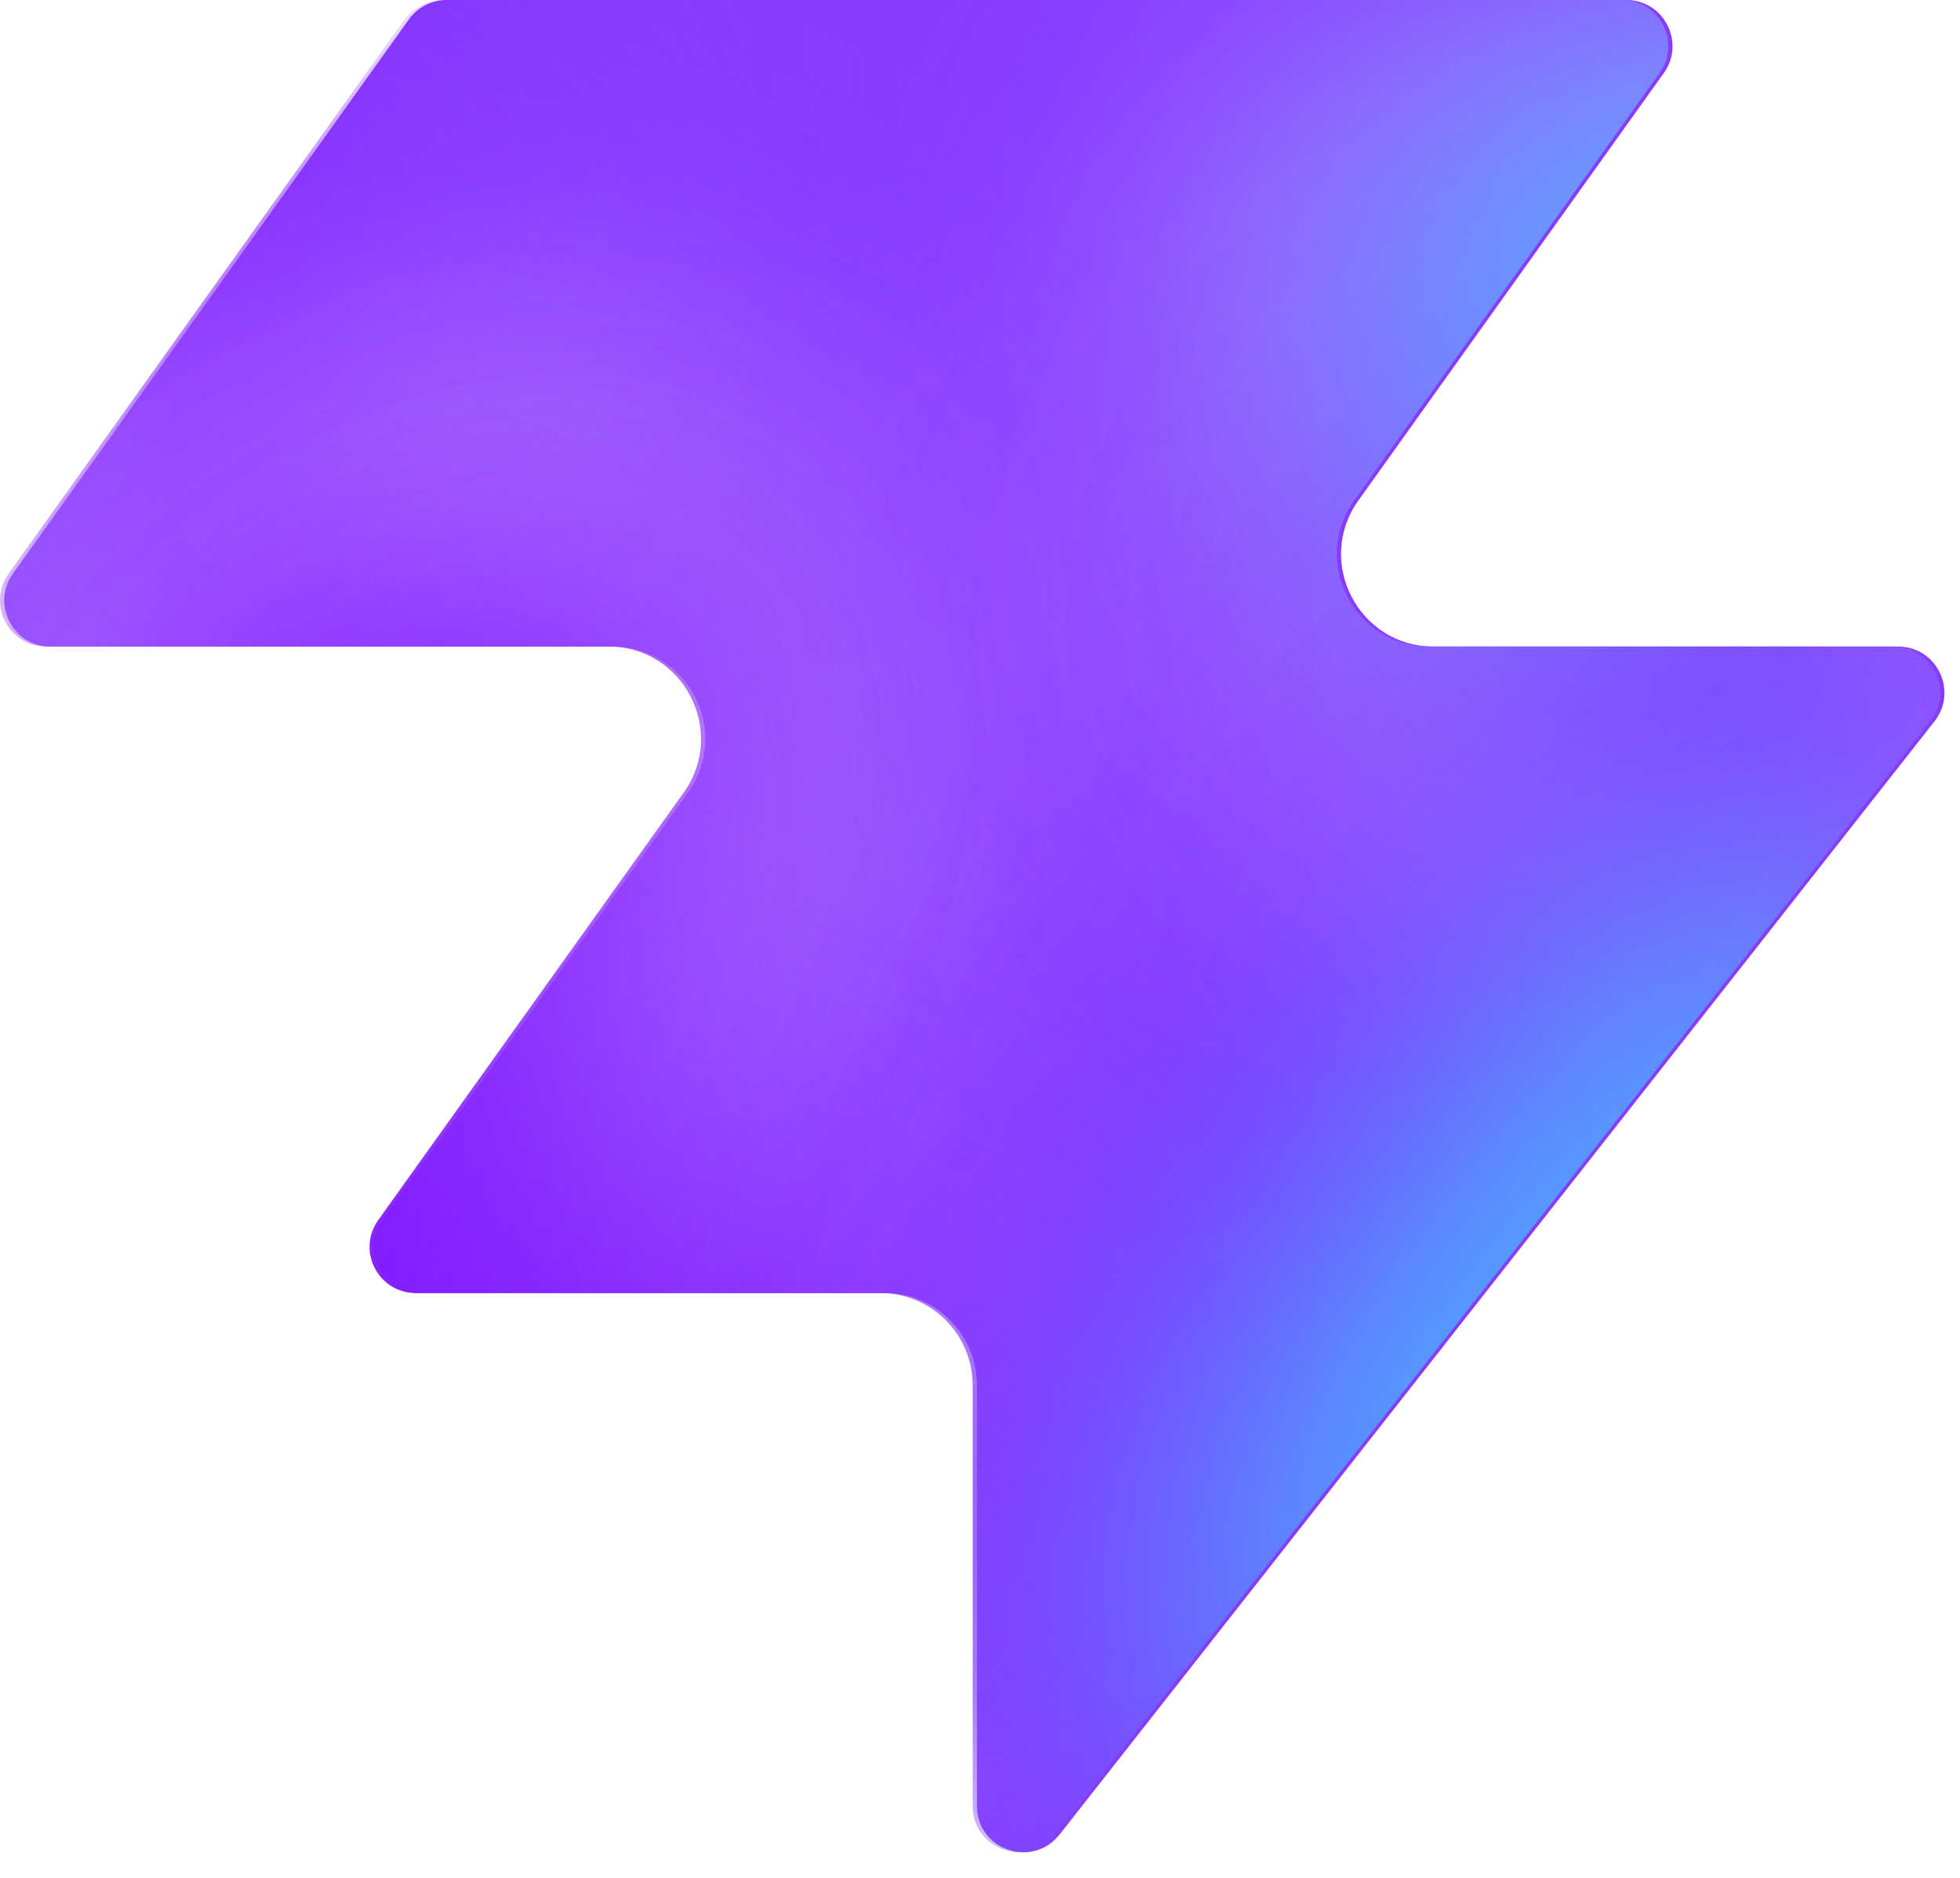
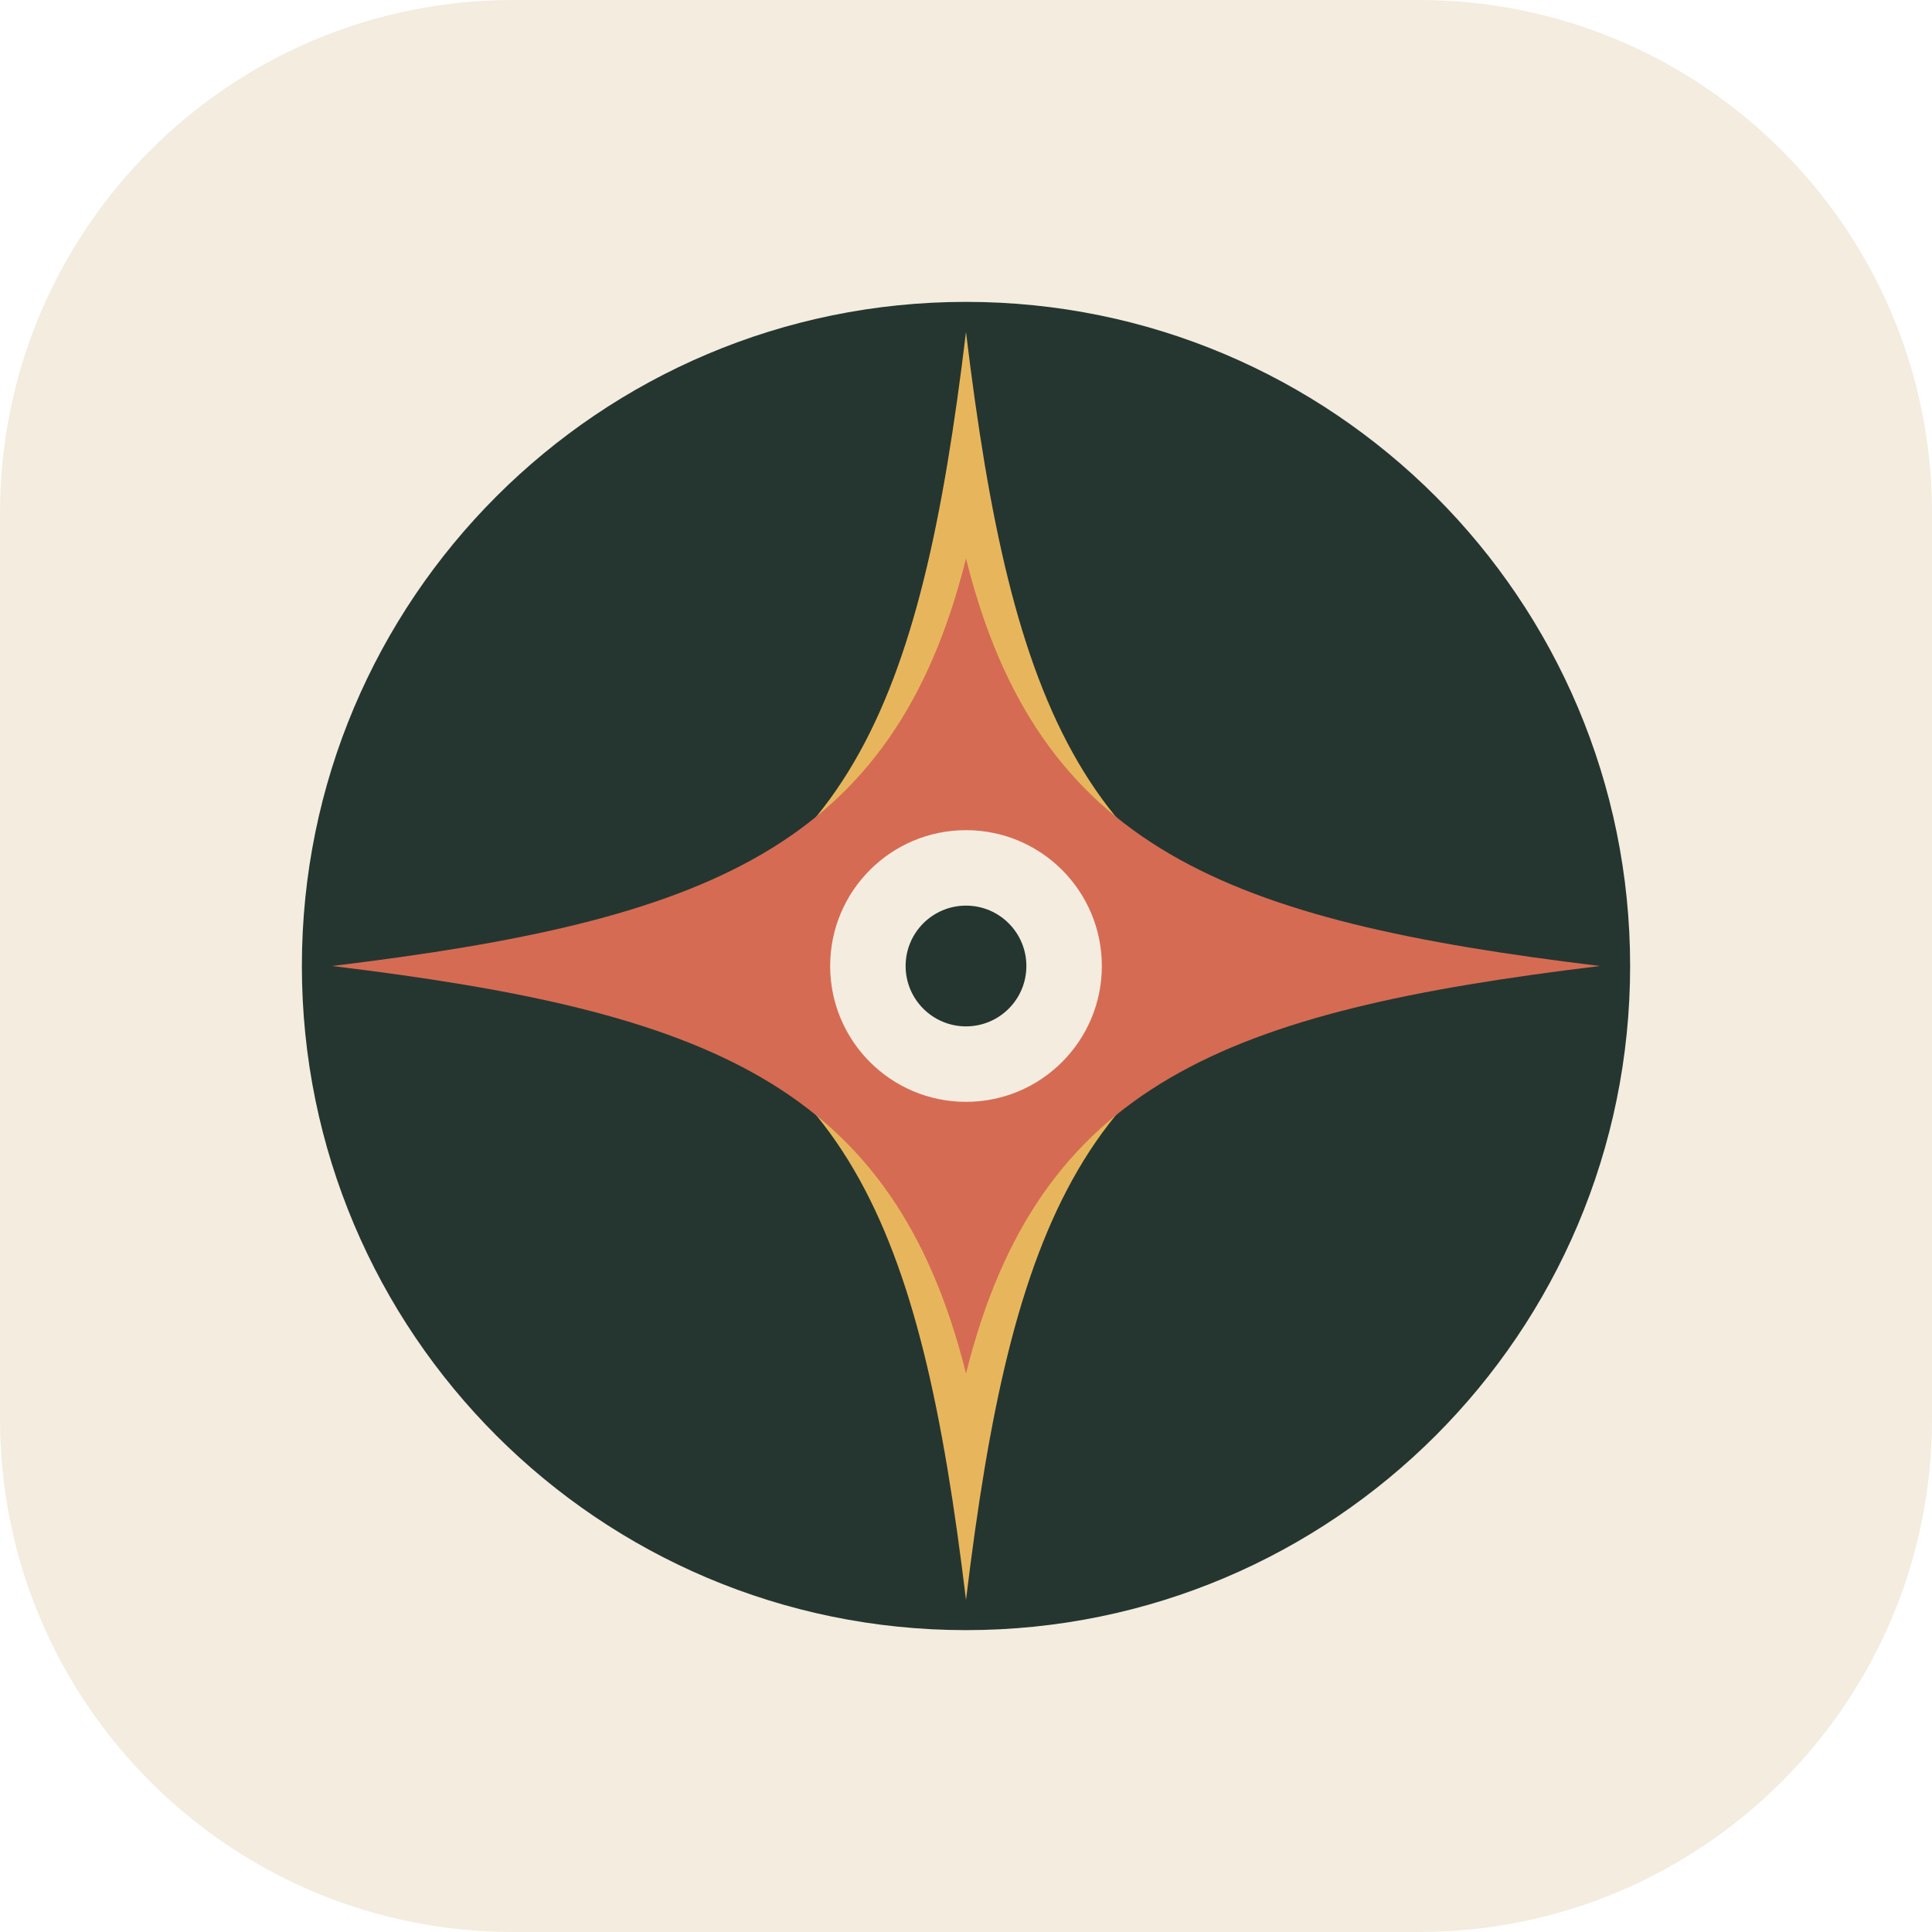
- <svg xmlns="http://www.w3.org/2000/svg" width="48" height="46" fill="none" viewBox="0 0 48 46">
-   <path fill="#863bff" d="M25.946 44.938c-.664.845-2.021.375-2.021-.698V33.937a2.26 2.26 0 0 0-2.262-2.262H10.287c-.92 0-1.456-1.04-.92-1.788l7.48-10.471c1.07-1.497 0-3.578-1.842-3.578H1.237c-.92 0-1.456-1.04-.92-1.788L10.013.474c.214-.297.556-.474.92-.474h28.894c.92 0 1.456 1.04.92 1.788l-7.48 10.471c-1.07 1.498 0 3.579 1.842 3.579h11.377c.943 0 1.473 1.088.89 1.83L25.947 44.94z" style="fill:#863bff;fill:color(display-p3 .525 .23 1);fill-opacity:1" />
-   <mask id="a" width="48" height="46" x="0" y="0" maskUnits="userSpaceOnUse" style="mask-type:alpha">
-     <path fill="#000" d="M25.842 44.938c-.664.844-2.021.375-2.021-.698V33.937a2.26 2.26 0 0 0-2.262-2.262H10.183c-.92 0-1.456-1.04-.92-1.788l7.48-10.471c1.07-1.498 0-3.579-1.842-3.579H1.133c-.92 0-1.456-1.04-.92-1.787L9.91.473c.214-.297.556-.474.92-.474h28.894c.92 0 1.456 1.04.92 1.788l-7.48 10.471c-1.07 1.498 0 3.578 1.842 3.578h11.377c.943 0 1.473 1.088.89 1.832L25.843 44.94z" style="fill:#000;fill-opacity:1" />
-   </mask>
-   <g mask="url(#a)">
-     <g filter="url(#b)">
-       <ellipse cx="5.508" cy="14.704" fill="#ede6ff" rx="5.508" ry="14.704" style="fill:#ede6ff;fill:color(display-p3 .927 .903 1);fill-opacity:1" transform="matrix(.00324 1 1 -.00324 -4.47 31.516)" />
-     </g>
-     <g filter="url(#c)">
-       <ellipse cx="10.399" cy="29.851" fill="#ede6ff" rx="10.399" ry="29.851" style="fill:#ede6ff;fill:color(display-p3 .927 .903 1);fill-opacity:1" transform="matrix(.00324 1 1 -.00324 -39.328 7.883)" />
-     </g>
-     <g filter="url(#d)">
-       <ellipse cx="5.508" cy="30.487" fill="#7e14ff" rx="5.508" ry="30.487" style="fill:#7e14ff;fill:color(display-p3 .492 .077 1);fill-opacity:1" transform="rotate(89.814 -25.913 -14.639)scale(1 -1)" />
-     </g>
-     <g filter="url(#e)">
-       <ellipse cx="5.508" cy="30.599" fill="#7e14ff" rx="5.508" ry="30.599" style="fill:#7e14ff;fill:color(display-p3 .492 .077 1);fill-opacity:1" transform="rotate(89.814 -32.644 -3.334)scale(1 -1)" />
-     </g>
-     <g filter="url(#f)">
-       <ellipse cx="5.508" cy="30.599" fill="#7e14ff" rx="5.508" ry="30.599" style="fill:#7e14ff;fill:color(display-p3 .492 .077 1);fill-opacity:1" transform="matrix(.00324 1 1 -.00324 -34.34 30.47)" />
-     </g>
-     <g filter="url(#g)">
-       <ellipse cx="14.072" cy="22.078" fill="#ede6ff" rx="14.072" ry="22.078" style="fill:#ede6ff;fill:color(display-p3 .927 .903 1);fill-opacity:1" transform="rotate(93.35 24.506 48.493)scale(-1 1)" />
-     </g>
-     <g filter="url(#h)">
-       <ellipse cx="3.47" cy="21.501" fill="#7e14ff" rx="3.47" ry="21.501" style="fill:#7e14ff;fill:color(display-p3 .492 .077 1);fill-opacity:1" transform="rotate(89.009 28.708 47.59)scale(-1 1)" />
-     </g>
-     <g filter="url(#i)">
-       <ellipse cx="3.47" cy="21.501" fill="#7e14ff" rx="3.47" ry="21.501" style="fill:#7e14ff;fill:color(display-p3 .492 .077 1);fill-opacity:1" transform="rotate(89.009 28.708 47.59)scale(-1 1)" />
-     </g>
-     <g filter="url(#j)">
-       <ellipse cx=".387" cy="8.972" fill="#7e14ff" rx="4.407" ry="29.108" style="fill:#7e14ff;fill:color(display-p3 .492 .077 1);fill-opacity:1" transform="rotate(39.51 .387 8.972)" />
-     </g>
-     <g filter="url(#k)">
-       <ellipse cx="47.523" cy="-6.092" fill="#7e14ff" rx="4.407" ry="29.108" style="fill:#7e14ff;fill:color(display-p3 .492 .077 1);fill-opacity:1" transform="rotate(37.892 47.523 -6.092)" />
-     </g>
-     <g filter="url(#l)">
-       <ellipse cx="41.412" cy="6.333" fill="#47bfff" rx="5.971" ry="9.665" style="fill:#47bfff;fill:color(display-p3 .28 .748 1);fill-opacity:1" transform="rotate(37.892 41.412 6.333)" />
-     </g>
-     <g filter="url(#m)">
-       <ellipse cx="-1.879" cy="38.332" fill="#7e14ff" rx="4.407" ry="29.108" style="fill:#7e14ff;fill:color(display-p3 .492 .077 1);fill-opacity:1" transform="rotate(37.892 -1.88 38.332)" />
-     </g>
-     <g filter="url(#n)">
-       <ellipse cx="-1.879" cy="38.332" fill="#7e14ff" rx="4.407" ry="29.108" style="fill:#7e14ff;fill:color(display-p3 .492 .077 1);fill-opacity:1" transform="rotate(37.892 -1.88 38.332)" />
-     </g>
-     <g filter="url(#o)">
-       <ellipse cx="35.651" cy="29.907" fill="#7e14ff" rx="4.407" ry="29.108" style="fill:#7e14ff;fill:color(display-p3 .492 .077 1);fill-opacity:1" transform="rotate(37.892 35.651 29.907)" />
-     </g>
-     <g filter="url(#p)">
-       <ellipse cx="38.418" cy="32.4" fill="#47bfff" rx="5.971" ry="15.297" style="fill:#47bfff;fill:color(display-p3 .28 .748 1);fill-opacity:1" transform="rotate(37.892 38.418 32.4)" />
-     </g>
-   </g>
-   <defs>
-     <filter id="b" width="60.045" height="41.654" x="-19.77" y="16.149" color-interpolation-filters="sRGB" filterUnits="userSpaceOnUse">
-       <feFlood flood-opacity="0" result="BackgroundImageFix" />
-       <feBlend in="SourceGraphic" in2="BackgroundImageFix" result="shape" />
-       <feGaussianBlur result="effect1_foregroundBlur_2002_17158" stdDeviation="7.659" />
-     </filter>
-     <filter id="c" width="90.34" height="51.437" x="-54.613" y="-7.533" color-interpolation-filters="sRGB" filterUnits="userSpaceOnUse">
-       <feFlood flood-opacity="0" result="BackgroundImageFix" />
-       <feBlend in="SourceGraphic" in2="BackgroundImageFix" result="shape" />
-       <feGaussianBlur result="effect1_foregroundBlur_2002_17158" stdDeviation="7.659" />
-     </filter>
-     <filter id="d" width="79.355" height="29.4" x="-49.64" y="2.03" color-interpolation-filters="sRGB" filterUnits="userSpaceOnUse">
-       <feFlood flood-opacity="0" result="BackgroundImageFix" />
-       <feBlend in="SourceGraphic" in2="BackgroundImageFix" result="shape" />
-       <feGaussianBlur result="effect1_foregroundBlur_2002_17158" stdDeviation="4.596" />
-     </filter>
-     <filter id="e" width="79.579" height="29.4" x="-45.045" y="20.029" color-interpolation-filters="sRGB" filterUnits="userSpaceOnUse">
-       <feFlood flood-opacity="0" result="BackgroundImageFix" />
-       <feBlend in="SourceGraphic" in2="BackgroundImageFix" result="shape" />
-       <feGaussianBlur result="effect1_foregroundBlur_2002_17158" stdDeviation="4.596" />
-     </filter>
-     <filter id="f" width="79.579" height="29.4" x="-43.513" y="21.178" color-interpolation-filters="sRGB" filterUnits="userSpaceOnUse">
-       <feFlood flood-opacity="0" result="BackgroundImageFix" />
-       <feBlend in="SourceGraphic" in2="BackgroundImageFix" result="shape" />
-       <feGaussianBlur result="effect1_foregroundBlur_2002_17158" stdDeviation="4.596" />
-     </filter>
-     <filter id="g" width="74.749" height="58.852" x="15.756" y="-17.901" color-interpolation-filters="sRGB" filterUnits="userSpaceOnUse">
-       <feFlood flood-opacity="0" result="BackgroundImageFix" />
-       <feBlend in="SourceGraphic" in2="BackgroundImageFix" result="shape" />
-       <feGaussianBlur result="effect1_foregroundBlur_2002_17158" stdDeviation="7.659" />
-     </filter>
-     <filter id="h" width="61.377" height="25.362" x="23.548" y="2.284" color-interpolation-filters="sRGB" filterUnits="userSpaceOnUse">
-       <feFlood flood-opacity="0" result="BackgroundImageFix" />
-       <feBlend in="SourceGraphic" in2="BackgroundImageFix" result="shape" />
-       <feGaussianBlur result="effect1_foregroundBlur_2002_17158" stdDeviation="4.596" />
-     </filter>
-     <filter id="i" width="61.377" height="25.362" x="23.548" y="2.284" color-interpolation-filters="sRGB" filterUnits="userSpaceOnUse">
-       <feFlood flood-opacity="0" result="BackgroundImageFix" />
-       <feBlend in="SourceGraphic" in2="BackgroundImageFix" result="shape" />
-       <feGaussianBlur result="effect1_foregroundBlur_2002_17158" stdDeviation="4.596" />
-     </filter>
-     <filter id="j" width="56.045" height="63.649" x="-27.636" y="-22.853" color-interpolation-filters="sRGB" filterUnits="userSpaceOnUse">
-       <feFlood flood-opacity="0" result="BackgroundImageFix" />
-       <feBlend in="SourceGraphic" in2="BackgroundImageFix" result="shape" />
-       <feGaussianBlur result="effect1_foregroundBlur_2002_17158" stdDeviation="4.596" />
-     </filter>
-     <filter id="k" width="54.814" height="64.646" x="20.116" y="-38.415" color-interpolation-filters="sRGB" filterUnits="userSpaceOnUse">
-       <feFlood flood-opacity="0" result="BackgroundImageFix" />
-       <feBlend in="SourceGraphic" in2="BackgroundImageFix" result="shape" />
-       <feGaussianBlur result="effect1_foregroundBlur_2002_17158" stdDeviation="4.596" />
-     </filter>
-     <filter id="l" width="33.541" height="35.313" x="24.641" y="-11.323" color-interpolation-filters="sRGB" filterUnits="userSpaceOnUse">
-       <feFlood flood-opacity="0" result="BackgroundImageFix" />
-       <feBlend in="SourceGraphic" in2="BackgroundImageFix" result="shape" />
-       <feGaussianBlur result="effect1_foregroundBlur_2002_17158" stdDeviation="4.596" />
-     </filter>
-     <filter id="m" width="54.814" height="64.646" x="-29.286" y="6.009" color-interpolation-filters="sRGB" filterUnits="userSpaceOnUse">
-       <feFlood flood-opacity="0" result="BackgroundImageFix" />
-       <feBlend in="SourceGraphic" in2="BackgroundImageFix" result="shape" />
-       <feGaussianBlur result="effect1_foregroundBlur_2002_17158" stdDeviation="4.596" />
-     </filter>
-     <filter id="n" width="54.814" height="64.646" x="-29.286" y="6.009" color-interpolation-filters="sRGB" filterUnits="userSpaceOnUse">
-       <feFlood flood-opacity="0" result="BackgroundImageFix" />
-       <feBlend in="SourceGraphic" in2="BackgroundImageFix" result="shape" />
-       <feGaussianBlur result="effect1_foregroundBlur_2002_17158" stdDeviation="4.596" />
-     </filter>
-     <filter id="o" width="54.814" height="64.646" x="8.244" y="-2.416" color-interpolation-filters="sRGB" filterUnits="userSpaceOnUse">
-       <feFlood flood-opacity="0" result="BackgroundImageFix" />
-       <feBlend in="SourceGraphic" in2="BackgroundImageFix" result="shape" />
-       <feGaussianBlur result="effect1_foregroundBlur_2002_17158" stdDeviation="4.596" />
-     </filter>
-     <filter id="p" width="39.409" height="43.623" x="18.713" y="10.588" color-interpolation-filters="sRGB" filterUnits="userSpaceOnUse">
-       <feFlood flood-opacity="0" result="BackgroundImageFix" />
-       <feBlend in="SourceGraphic" in2="BackgroundImageFix" result="shape" />
-       <feGaussianBlur result="effect1_foregroundBlur_2002_17158" stdDeviation="4.596" />
-     </filter>
-   </defs>
+ <svg xmlns="http://www.w3.org/2000/svg" viewBox="0 0 64 64">
+   <rect width="64" height="64" rx="17" fill="#f3ecdf" />
+   <circle cx="32" cy="32" r="22" fill="#253630" />
+   <path d="M32 11c1.5 12.4 3.9 18.6 13.5 21C35.9 34.4 33.5 40.6 32 53c-1.5-12.4-3.9-18.6-13.5-21C28.1 29.6 30.5 23.4 32 11Z" fill="#e7b65c" />
+   <path d="M11 32c12.4-1.5 18.6-3.9 21-13.5C34.4 28.1 40.6 30.5 53 32c-12.4 1.5-18.6 3.9-21 13.5C29.6 35.9 23.4 33.5 11 32Z" fill="#d66b53" />
+   <circle cx="32" cy="32" r="4.5" fill="#f3ecdf" />
+   <circle cx="32" cy="32" r="2" fill="#253630" />
</svg>
